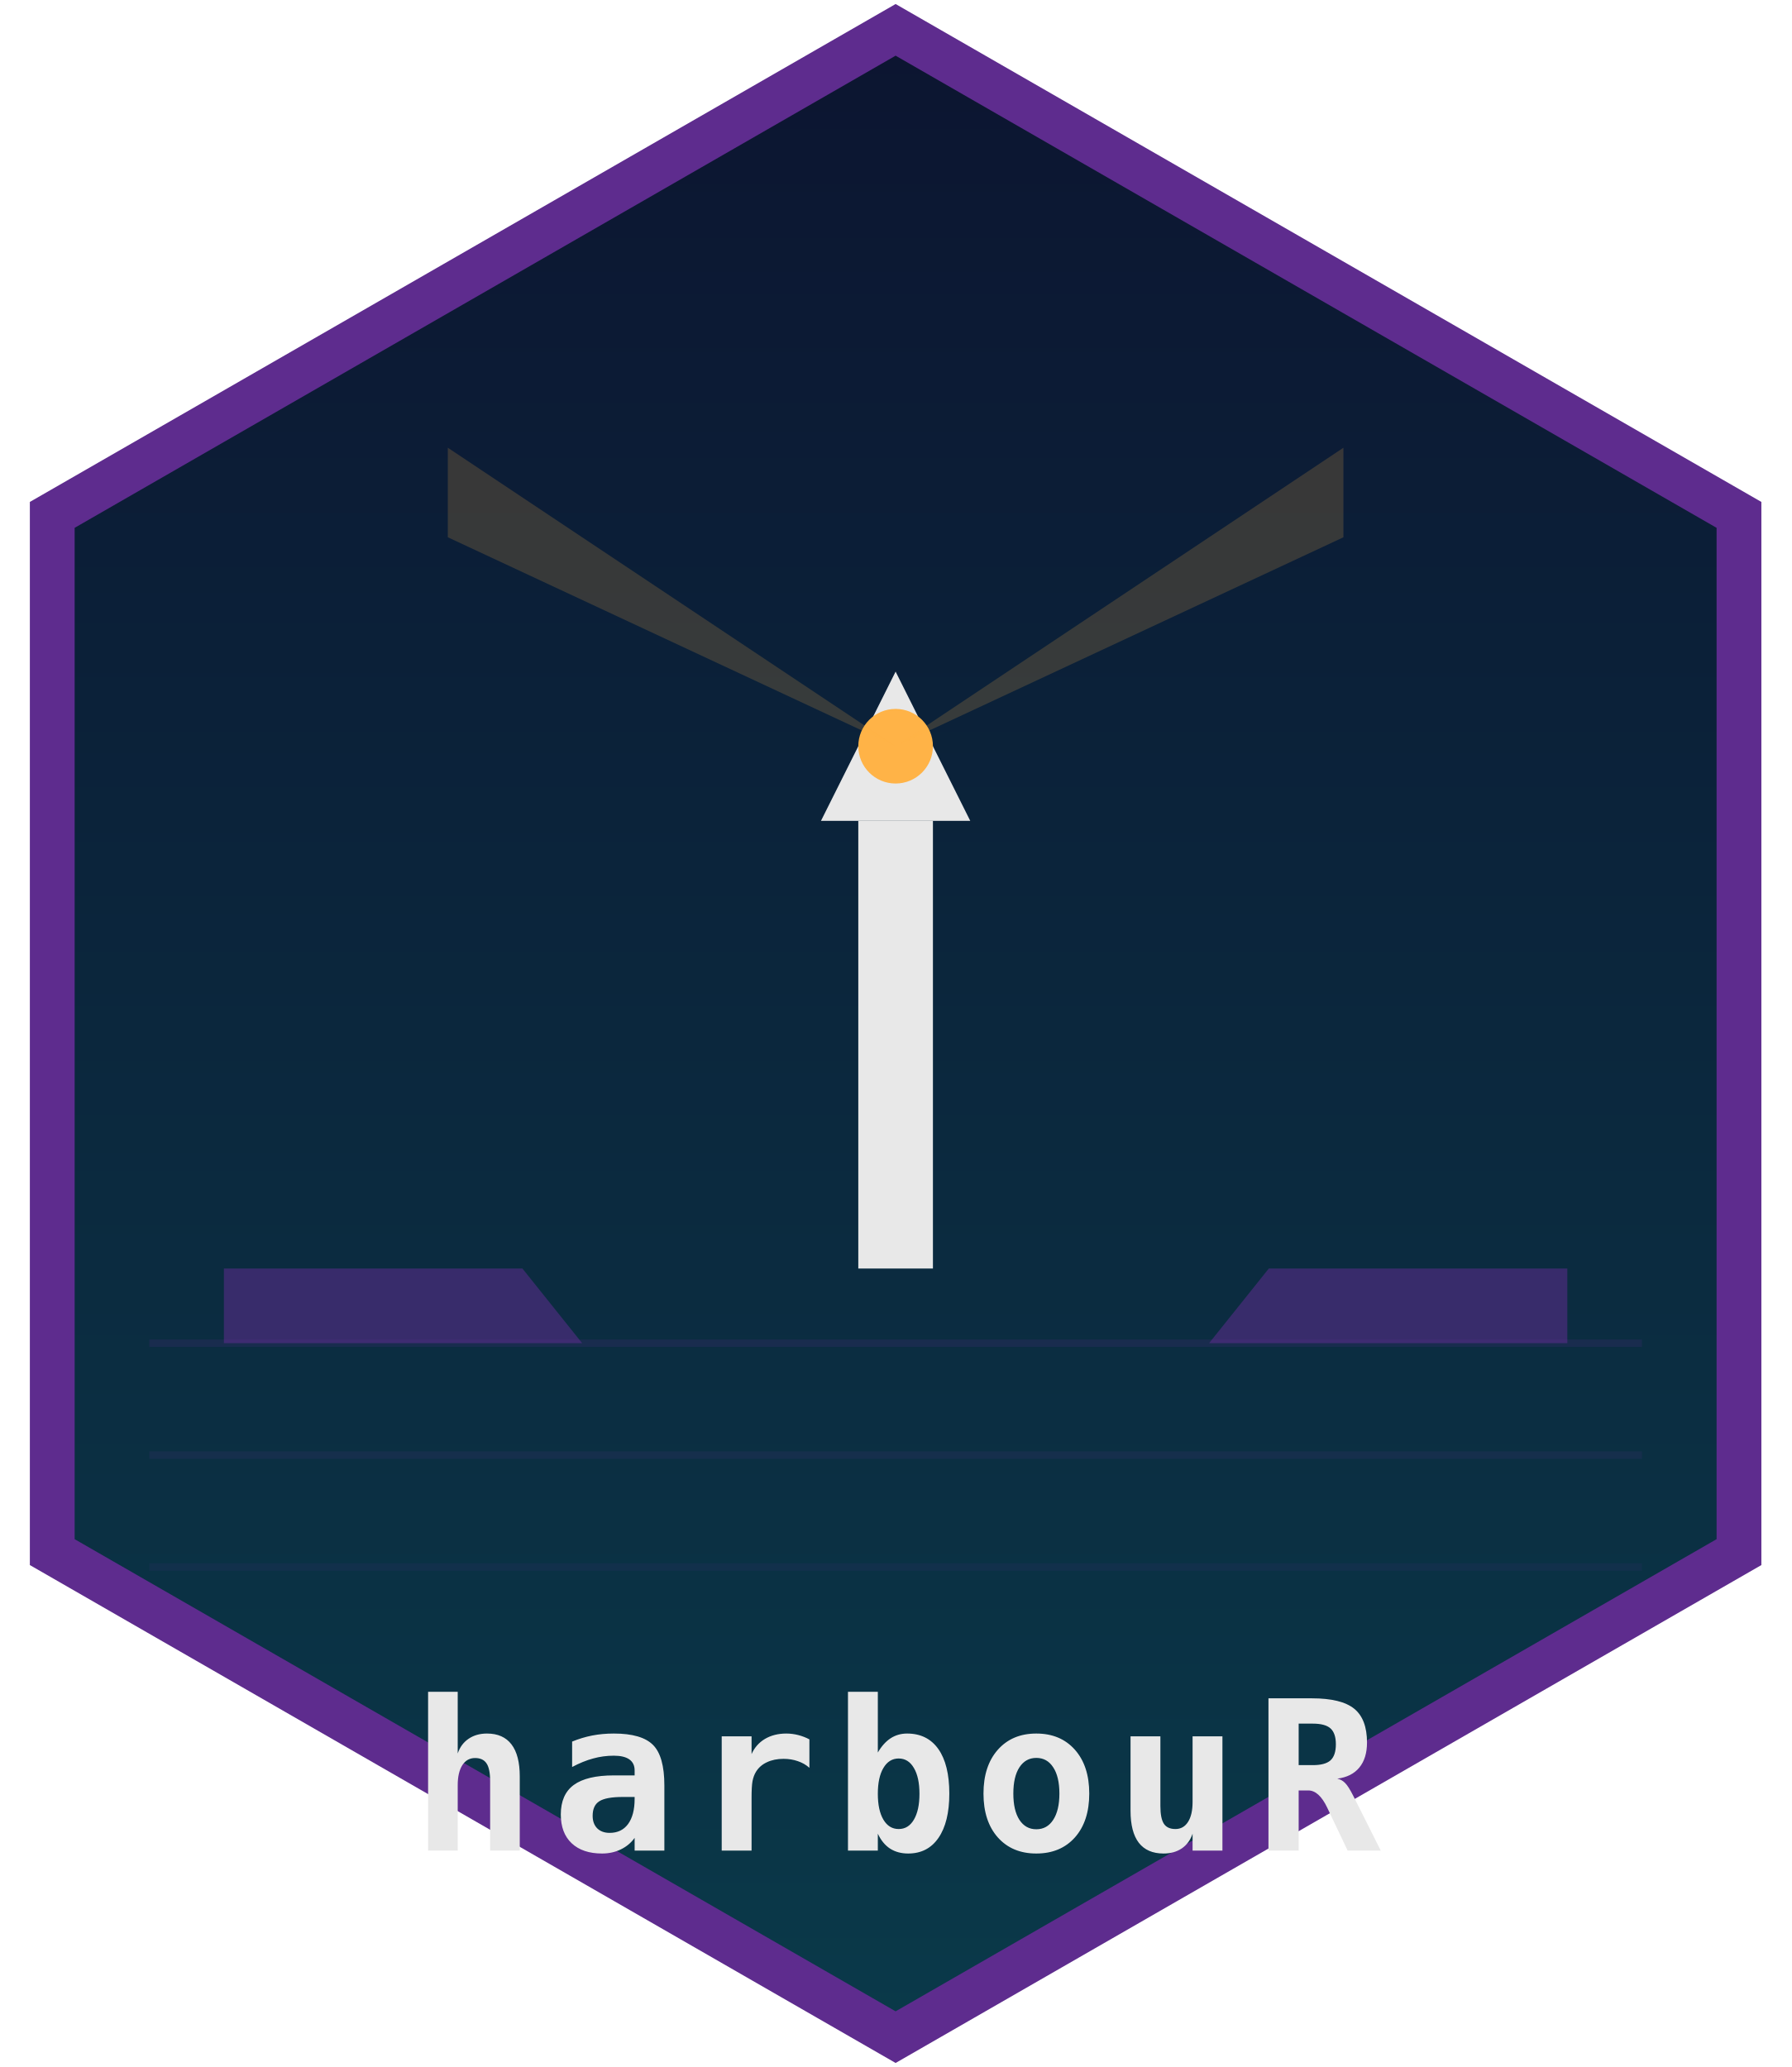
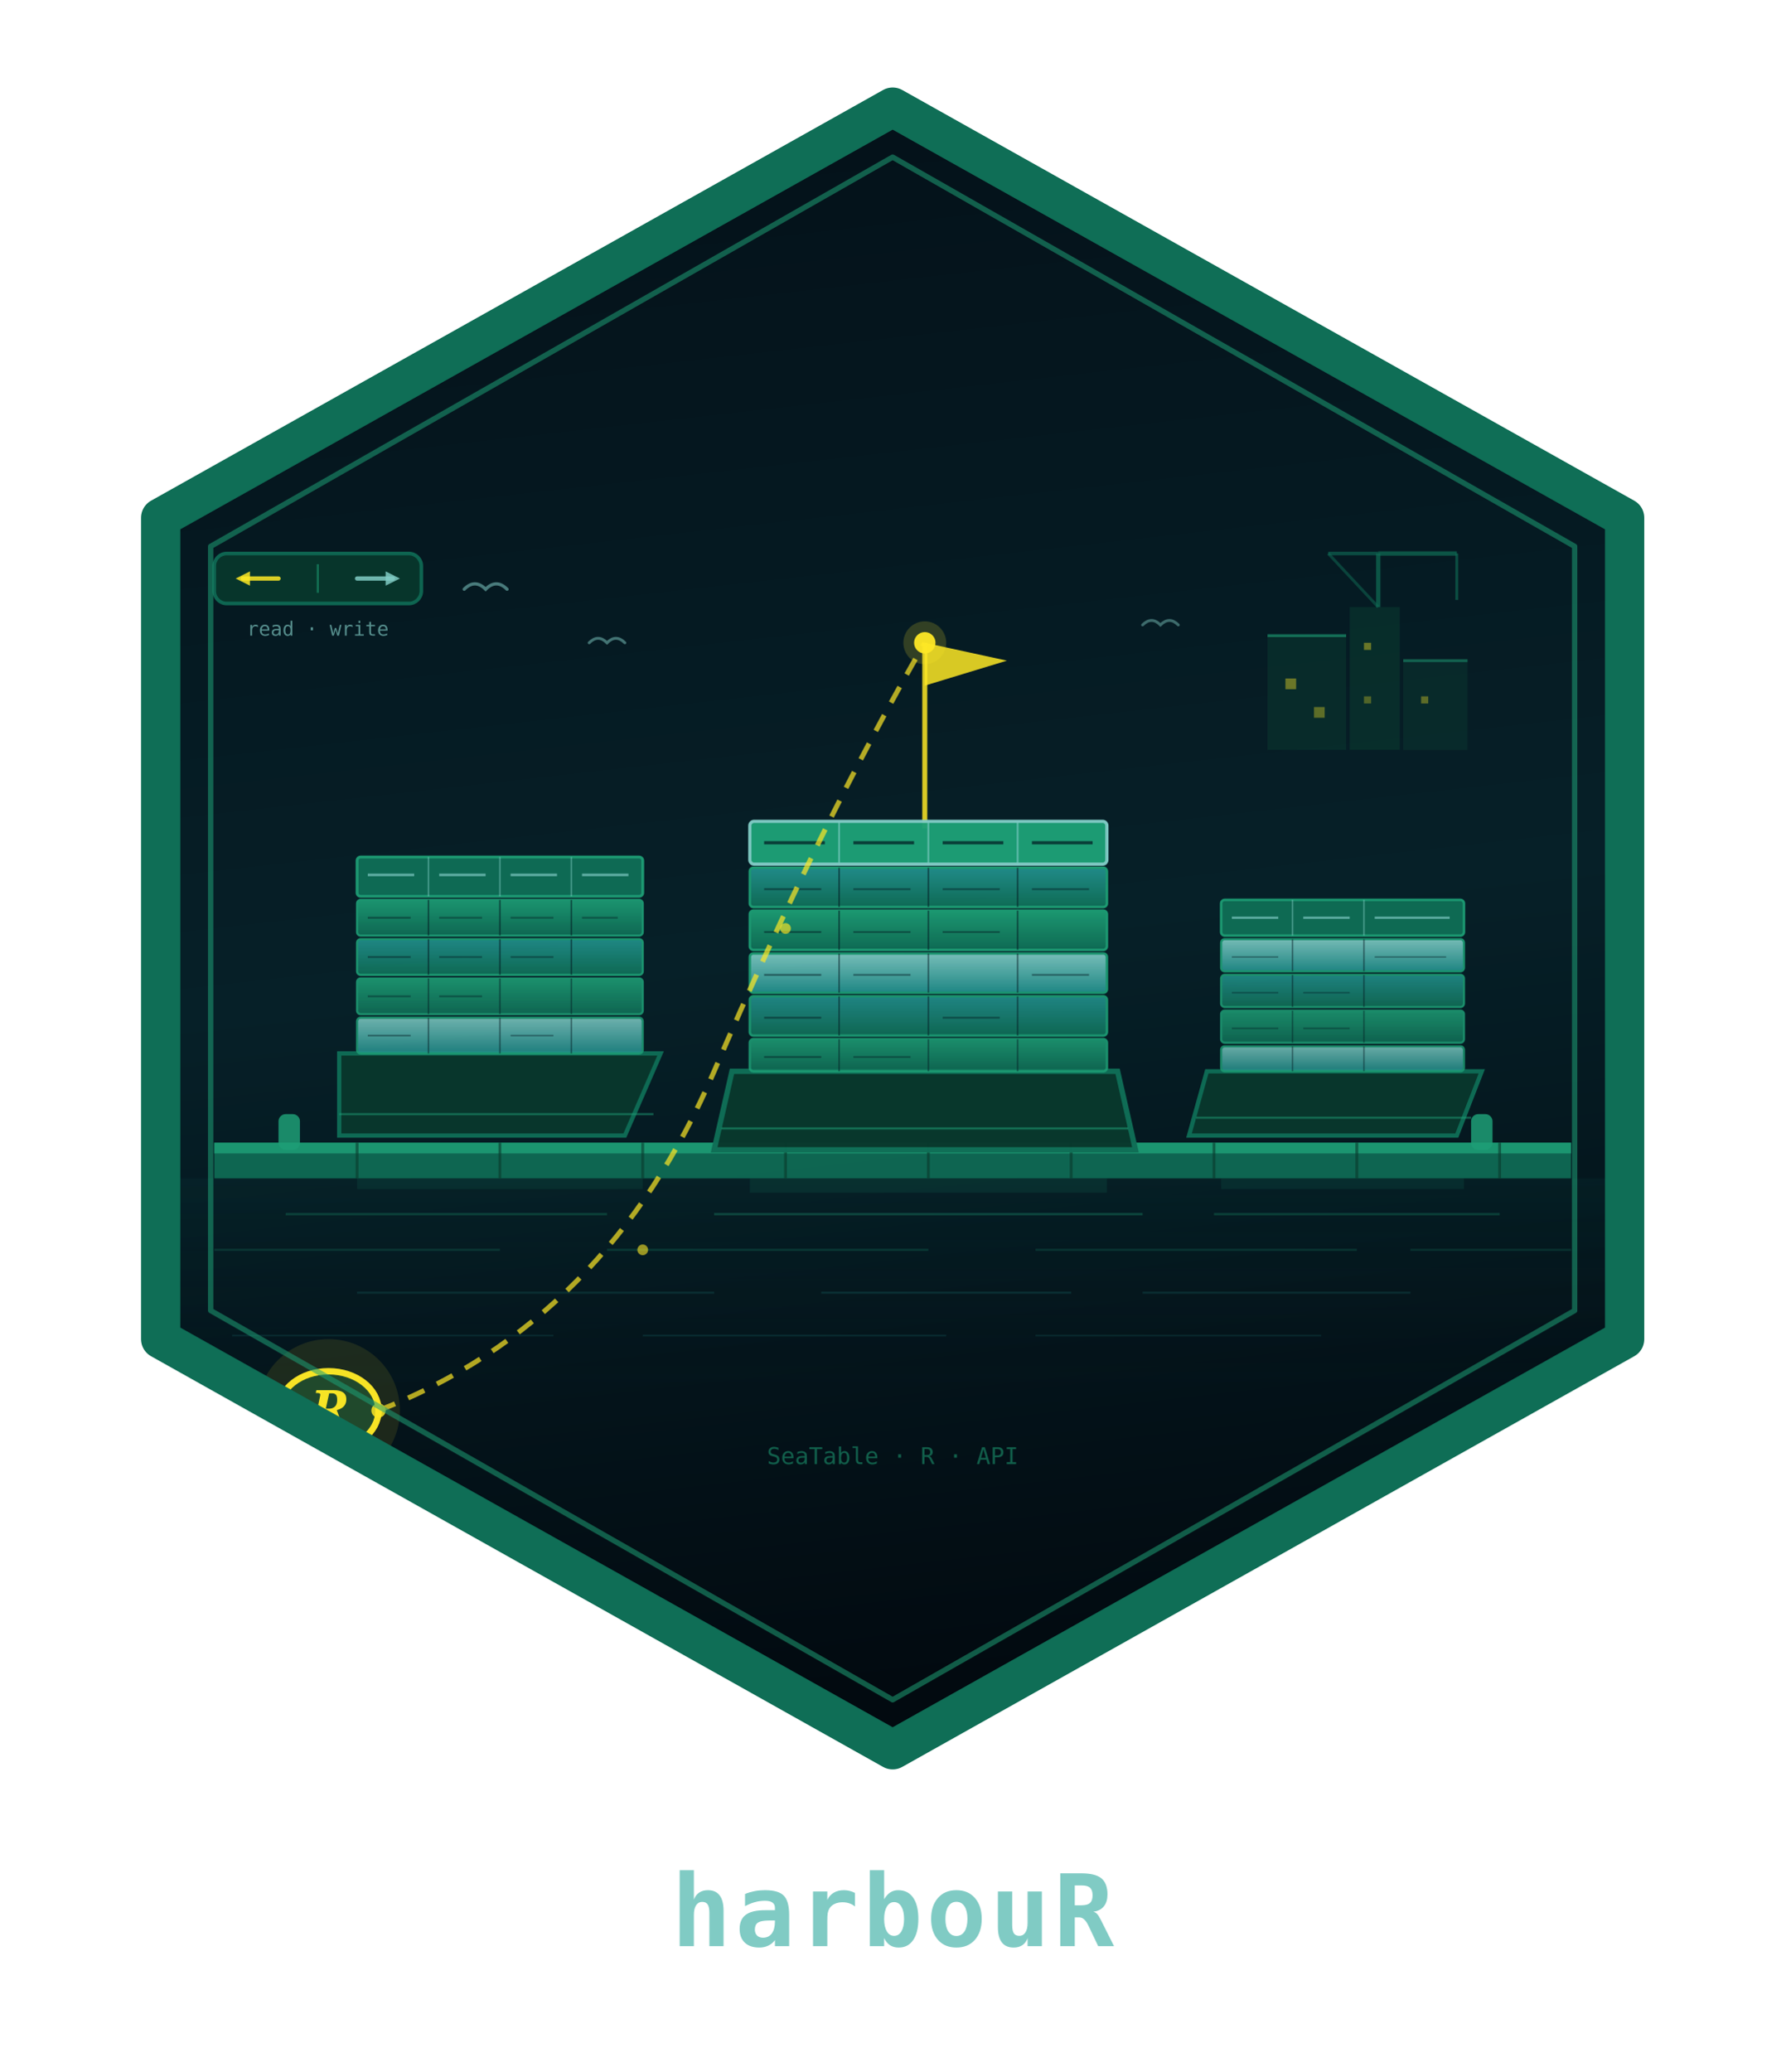
- <svg xmlns="http://www.w3.org/2000/svg" viewBox="0 0 240 277" width="240" height="277">
+ <svg xmlns="http://www.w3.org/2000/svg" width="500" height="580" viewBox="0 0 500 580">
  <defs>
-     <clipPath id="hex">
-       <polygon points="120,4 233,69 233,208 120,273 7,208 7,69" />
+     <linearGradient id="bgharbour" x1="0" y1="0" x2="0.1" y2="1">
+       <stop offset="0%" stop-color="#041018" />
+       <stop offset="55%" stop-color="#062028" />
+       <stop offset="100%" stop-color="#020a10" />
+     </linearGradient>
+     <linearGradient id="water" x1="0" y1="0" x2="0" y2="1">
+       <stop offset="0%" stop-color="#0a3a3a" stop-opacity="0.3" />
+       <stop offset="100%" stop-color="#021820" stop-opacity="0" />
+     </linearGradient>
+     <linearGradient id="rowA" x1="0" y1="0" x2="0" y2="1">
+       <stop offset="0%" stop-color="#1D9E75" />
+       <stop offset="100%" stop-color="#0F6E56" />
+     </linearGradient>
+     <linearGradient id="rowB" x1="0" y1="0" x2="0" y2="1">
+       <stop offset="0%" stop-color="#21908C" />
+       <stop offset="100%" stop-color="#0F6E56" />
+     </linearGradient>
+     <linearGradient id="rowC" x1="0" y1="0" x2="0" y2="1">
+       <stop offset="0%" stop-color="#80CBC4" />
+       <stop offset="100%" stop-color="#21908C" />
+     </linearGradient>
+     <linearGradient id="skyline" x1="0" y1="0" x2="0" y2="1">
+       <stop offset="0%" stop-color="#0F6E56" stop-opacity="0" />
+       <stop offset="100%" stop-color="#0F6E56" stop-opacity="0.4" />
+     </linearGradient>
+     <clipPath id="hexharbour">
+       <polygon points="250,30 455,145 455,375 250,490 45,375 45,145" />
    </clipPath>
-     <linearGradient id="bg" x1="0" y1="0" x2="0" y2="1">
-       <stop offset="0" stop-color="#0c1430" />
-       <stop offset="1" stop-color="#0a3a4a" />
-     </linearGradient>
  </defs>
-   <g clip-path="url(#hex)">
-     <rect x="0" y="0" width="240" height="277" fill="url(#bg)" />
-     <line x1="20" y1="180" x2="220" y2="180" stroke="#5E2C8E" stroke-opacity="0.18" stroke-width="1" />
-     <line x1="20" y1="195" x2="220" y2="195" stroke="#5E2C8E" stroke-opacity="0.14" stroke-width="1" />
-     <line x1="20" y1="210" x2="220" y2="210" stroke="#5E2C8E" stroke-opacity="0.10" stroke-width="1" />
-     <path d="M30,170 L70,170 L78,180 L30,180 Z" fill="#5E2C8E" fill-opacity="0.55" />
-     <path d="M210,170 L170,170 L162,180 L210,180 Z" fill="#5E2C8E" fill-opacity="0.55" />
-     <rect x="115" y="110" width="10" height="60" fill="#e8e8e8" />
-     <polygon points="120,90 110,110 130,110" fill="#e8e8e8" />
-     <circle cx="120" cy="100" r="5" fill="#ffb347" />
-     <path d="M120,100 L60,60 L60,72 Z" fill="#ffb347" fill-opacity="0.18" />
-     <path d="M120,100 L180,60 L180,72 Z" fill="#ffb347" fill-opacity="0.18" />
+   <polygon points="250,30 455,145 455,375 250,490 45,375 45,145" fill="url(#bgharbour)" />
+   <g clip-path="url(#hexharbour)">
+     <rect x="355" y="178" width="22" height="32" fill="#0a3a30" opacity="0.5" />
+     <rect x="378" y="170" width="14" height="40" fill="#0a3a30" opacity="0.55" />
+     <rect x="393" y="185" width="18" height="25" fill="#0a3a30" opacity="0.45" />
+     <line x1="386" y1="170" x2="386" y2="155" stroke="#0F6E56" stroke-width="1.2" opacity="0.7" />
+     <line x1="386" y1="155" x2="408" y2="155" stroke="#0F6E56" stroke-width="1.2" opacity="0.7" />
+     <line x1="408" y1="155" x2="408" y2="168" stroke="#0F6E56" stroke-width="0.8" opacity="0.6" />
+     <line x1="386" y1="155" x2="372" y2="155" stroke="#0F6E56" stroke-width="1" opacity="0.6" />
+     <line x1="372" y1="155" x2="386" y2="170" stroke="#0F6E56" stroke-width="0.8" opacity="0.5" />
+     <line x1="355" y1="178" x2="377" y2="178" stroke="#1D9E75" stroke-width="0.8" opacity="0.6" />
+     <line x1="393" y1="185" x2="411" y2="185" stroke="#1D9E75" stroke-width="0.8" opacity="0.5" />
+     <rect x="360" y="190" width="3" height="3" fill="#FDE725" opacity="0.4" />
+     <rect x="368" y="198" width="3" height="3" fill="#FDE725" opacity="0.35" />
+     <rect x="382" y="180" width="2" height="2" fill="#FDE725" opacity="0.4" />
+     <rect x="382" y="195" width="2" height="2" fill="#FDE725" opacity="0.3" />
+     <rect x="398" y="195" width="2" height="2" fill="#FDE725" opacity="0.35" />
+     <rect x="60" y="320" width="380" height="10" fill="#0F6E56" opacity="0.9" />
+     <rect x="60" y="320" width="380" height="3" fill="#1D9E75" opacity="0.85" />
+     <line x1="100" y1="320" x2="100" y2="330" stroke="#08382C" stroke-width="0.8" opacity="0.6" />
+     <line x1="140" y1="320" x2="140" y2="330" stroke="#08382C" stroke-width="0.8" opacity="0.6" />
+     <line x1="180" y1="320" x2="180" y2="330" stroke="#08382C" stroke-width="0.8" opacity="0.6" />
+     <line x1="220" y1="320" x2="220" y2="330" stroke="#08382C" stroke-width="0.8" opacity="0.6" />
+     <line x1="260" y1="320" x2="260" y2="330" stroke="#08382C" stroke-width="0.8" opacity="0.6" />
+     <line x1="300" y1="320" x2="300" y2="330" stroke="#08382C" stroke-width="0.8" opacity="0.6" />
+     <line x1="340" y1="320" x2="340" y2="330" stroke="#08382C" stroke-width="0.8" opacity="0.6" />
+     <line x1="380" y1="320" x2="380" y2="330" stroke="#08382C" stroke-width="0.8" opacity="0.6" />
+     <line x1="420" y1="320" x2="420" y2="330" stroke="#08382C" stroke-width="0.8" opacity="0.6" />
+     <rect x="78" y="312" width="6" height="10" rx="2" fill="#1D9E75" opacity="0.85" />
+     <rect x="412" y="312" width="6" height="10" rx="2" fill="#1D9E75" opacity="0.85" />
+     <path d="M 95,295 L 95,318 L 175,318 L 185,295 Z" fill="#08382C" stroke="#0F6E56" stroke-width="1.2" opacity="0.95" />
+     <line x1="95" y1="312" x2="183" y2="312" stroke="#1D9E75" stroke-width="0.6" opacity="0.5" />
+     <rect x="100" y="240" width="80" height="11" rx="1" fill="#0F6E56" stroke="#1D9E75" stroke-width="0.8" opacity="0.95" />
+     <line x1="120" y1="240" x2="120" y2="251" stroke="#80CBC4" stroke-width="0.4" opacity="0.5" />
+     <line x1="140" y1="240" x2="140" y2="251" stroke="#80CBC4" stroke-width="0.4" opacity="0.5" />
+     <line x1="160" y1="240" x2="160" y2="251" stroke="#80CBC4" stroke-width="0.4" opacity="0.5" />
+     <line x1="103" y1="245" x2="116" y2="245" stroke="#80CBC4" stroke-width="0.7" opacity="0.7" />
+     <line x1="123" y1="245" x2="136" y2="245" stroke="#80CBC4" stroke-width="0.7" opacity="0.7" />
+     <line x1="143" y1="245" x2="156" y2="245" stroke="#80CBC4" stroke-width="0.7" opacity="0.7" />
+     <line x1="163" y1="245" x2="176" y2="245" stroke="#80CBC4" stroke-width="0.7" opacity="0.7" />
+     <rect x="100" y="252" width="80" height="10" rx="1" fill="url(#rowA)" stroke="#1D9E75" stroke-width="0.6" opacity="0.92" />
+     <line x1="120" y1="252" x2="120" y2="262" stroke="#021820" stroke-width="0.4" opacity="0.6" />
+     <line x1="140" y1="252" x2="140" y2="262" stroke="#021820" stroke-width="0.4" opacity="0.6" />
+     <line x1="160" y1="252" x2="160" y2="262" stroke="#021820" stroke-width="0.4" opacity="0.6" />
+     <line x1="103" y1="257" x2="115" y2="257" stroke="#021820" stroke-width="0.5" opacity="0.45" />
+     <line x1="123" y1="257" x2="135" y2="257" stroke="#021820" stroke-width="0.5" opacity="0.4" />
+     <line x1="143" y1="257" x2="155" y2="257" stroke="#021820" stroke-width="0.5" opacity="0.4" />
+     <line x1="163" y1="257" x2="173" y2="257" stroke="#021820" stroke-width="0.5" opacity="0.4" />
+     <rect x="100" y="263" width="80" height="10" rx="1" fill="url(#rowB)" stroke="#1D9E75" stroke-width="0.6" opacity="0.92" />
+     <line x1="120" y1="263" x2="120" y2="273" stroke="#021820" stroke-width="0.4" opacity="0.6" />
+     <line x1="140" y1="263" x2="140" y2="273" stroke="#021820" stroke-width="0.4" opacity="0.6" />
+     <line x1="160" y1="263" x2="160" y2="273" stroke="#021820" stroke-width="0.4" opacity="0.6" />
+     <line x1="103" y1="268" x2="115" y2="268" stroke="#021820" stroke-width="0.5" opacity="0.45" />
+     <line x1="123" y1="268" x2="135" y2="268" stroke="#021820" stroke-width="0.5" opacity="0.4" />
+     <line x1="143" y1="268" x2="155" y2="268" stroke="#021820" stroke-width="0.5" opacity="0.4" />
+     <rect x="100" y="274" width="80" height="10" rx="1" fill="url(#rowA)" stroke="#1D9E75" stroke-width="0.6" opacity="0.88" />
+     <line x1="120" y1="274" x2="120" y2="284" stroke="#021820" stroke-width="0.4" opacity="0.5" />
+     <line x1="140" y1="274" x2="140" y2="284" stroke="#021820" stroke-width="0.4" opacity="0.5" />
+     <line x1="160" y1="274" x2="160" y2="284" stroke="#021820" stroke-width="0.4" opacity="0.5" />
+     <line x1="103" y1="279" x2="115" y2="279" stroke="#021820" stroke-width="0.5" opacity="0.4" />
+     <line x1="123" y1="279" x2="135" y2="279" stroke="#021820" stroke-width="0.5" opacity="0.4" />
+     <rect x="100" y="285" width="80" height="10" rx="1" fill="url(#rowC)" stroke="#1D9E75" stroke-width="0.6" opacity="0.85" />
+     <line x1="120" y1="285" x2="120" y2="295" stroke="#021820" stroke-width="0.4" opacity="0.5" />
+     <line x1="140" y1="285" x2="140" y2="295" stroke="#021820" stroke-width="0.4" opacity="0.5" />
+     <line x1="160" y1="285" x2="160" y2="295" stroke="#021820" stroke-width="0.4" opacity="0.5" />
+     <line x1="103" y1="290" x2="115" y2="290" stroke="#021820" stroke-width="0.5" opacity="0.4" />
+     <line x1="143" y1="290" x2="155" y2="290" stroke="#021820" stroke-width="0.5" opacity="0.35" />
+     <path d="M 205,300 L 200,322 L 318,322 L 313,300 Z" fill="#08382C" stroke="#0F6E56" stroke-width="1.5" opacity="0.97" />
+     <line x1="202" y1="316" x2="316" y2="316" stroke="#1D9E75" stroke-width="0.6" opacity="0.55" />
+     <line x1="259" y1="232" x2="259" y2="180" stroke="#FDE725" stroke-width="1.4" opacity="0.85" />
+     <polygon points="259,180 282,185 259,192" fill="#FDE725" opacity="0.85" />
+     <circle cx="259" cy="180" r="3" fill="#FDE725" opacity="0.95" />
+     <circle cx="259" cy="180" r="6" fill="#FDE725" opacity="0.18" />
+     <rect x="210" y="230" width="100" height="12" rx="1.2" fill="#1D9E75" stroke="#80CBC4" stroke-width="0.9" opacity="0.97" />
+     <line x1="235" y1="230" x2="235" y2="242" stroke="#80CBC4" stroke-width="0.5" opacity="0.65" />
+     <line x1="260" y1="230" x2="260" y2="242" stroke="#80CBC4" stroke-width="0.5" opacity="0.65" />
+     <line x1="285" y1="230" x2="285" y2="242" stroke="#80CBC4" stroke-width="0.5" opacity="0.65" />
+     <line x1="214" y1="236" x2="231" y2="236" stroke="#021820" stroke-width="0.9" opacity="0.7" />
+     <line x1="239" y1="236" x2="256" y2="236" stroke="#021820" stroke-width="0.9" opacity="0.7" />
+     <line x1="264" y1="236" x2="281" y2="236" stroke="#021820" stroke-width="0.9" opacity="0.7" />
+     <line x1="289" y1="236" x2="306" y2="236" stroke="#021820" stroke-width="0.9" opacity="0.7" />
+     <g>
+       <rect x="210" y="243" width="100" height="11" rx="1" fill="url(#rowB)" stroke="#1D9E75" stroke-width="0.7" opacity="0.95" />
+       <line x1="235" y1="243" x2="235" y2="254" stroke="#021820" stroke-width="0.4" opacity="0.6" />
+       <line x1="260" y1="243" x2="260" y2="254" stroke="#021820" stroke-width="0.4" opacity="0.6" />
+       <line x1="285" y1="243" x2="285" y2="254" stroke="#021820" stroke-width="0.4" opacity="0.6" />
+       <line x1="214" y1="249" x2="230" y2="249" stroke="#021820" stroke-width="0.5" opacity="0.5" />
+       <line x1="239" y1="249" x2="255" y2="249" stroke="#021820" stroke-width="0.5" opacity="0.45" />
+       <line x1="264" y1="249" x2="280" y2="249" stroke="#021820" stroke-width="0.5" opacity="0.45" />
+       <line x1="289" y1="249" x2="305" y2="249" stroke="#021820" stroke-width="0.5" opacity="0.45" />
+     </g>
+     <g>
+       <rect x="210" y="255" width="100" height="11" rx="1" fill="url(#rowA)" stroke="#1D9E75" stroke-width="0.7" opacity="0.94" />
+       <line x1="235" y1="255" x2="235" y2="266" stroke="#021820" stroke-width="0.4" opacity="0.6" />
+       <line x1="260" y1="255" x2="260" y2="266" stroke="#021820" stroke-width="0.4" opacity="0.6" />
+       <line x1="285" y1="255" x2="285" y2="266" stroke="#021820" stroke-width="0.4" opacity="0.6" />
+       <line x1="214" y1="261" x2="230" y2="261" stroke="#021820" stroke-width="0.5" opacity="0.5" />
+       <line x1="239" y1="261" x2="255" y2="261" stroke="#021820" stroke-width="0.5" opacity="0.45" />
+       <line x1="264" y1="261" x2="280" y2="261" stroke="#021820" stroke-width="0.5" opacity="0.45" />
+     </g>
+     <g>
+       <rect x="210" y="267" width="100" height="11" rx="1" fill="url(#rowC)" stroke="#1D9E75" stroke-width="0.7" opacity="0.92" />
+       <line x1="235" y1="267" x2="235" y2="278" stroke="#021820" stroke-width="0.4" opacity="0.55" />
+       <line x1="260" y1="267" x2="260" y2="278" stroke="#021820" stroke-width="0.4" opacity="0.55" />
+       <line x1="285" y1="267" x2="285" y2="278" stroke="#021820" stroke-width="0.4" opacity="0.55" />
+       <line x1="214" y1="273" x2="230" y2="273" stroke="#021820" stroke-width="0.5" opacity="0.5" />
+       <line x1="239" y1="273" x2="255" y2="273" stroke="#021820" stroke-width="0.5" opacity="0.45" />
+       <line x1="289" y1="273" x2="305" y2="273" stroke="#021820" stroke-width="0.5" opacity="0.45" />
+     </g>
+     <g>
+       <rect x="210" y="279" width="100" height="11" rx="1" fill="url(#rowB)" stroke="#1D9E75" stroke-width="0.7" opacity="0.9" />
+       <line x1="235" y1="279" x2="235" y2="290" stroke="#021820" stroke-width="0.4" opacity="0.55" />
+       <line x1="260" y1="279" x2="260" y2="290" stroke="#021820" stroke-width="0.4" opacity="0.55" />
+       <line x1="285" y1="279" x2="285" y2="290" stroke="#021820" stroke-width="0.4" opacity="0.55" />
+       <line x1="214" y1="285" x2="230" y2="285" stroke="#021820" stroke-width="0.5" opacity="0.5" />
+       <line x1="264" y1="285" x2="280" y2="285" stroke="#021820" stroke-width="0.5" opacity="0.45" />
+     </g>
+     <g>
+       <rect x="210" y="291" width="100" height="9" rx="1" fill="url(#rowA)" stroke="#1D9E75" stroke-width="0.7" opacity="0.87" />
+       <line x1="235" y1="291" x2="235" y2="300" stroke="#021820" stroke-width="0.4" opacity="0.5" />
+       <line x1="260" y1="291" x2="260" y2="300" stroke="#021820" stroke-width="0.4" opacity="0.5" />
+       <line x1="285" y1="291" x2="285" y2="300" stroke="#021820" stroke-width="0.4" opacity="0.5" />
+       <line x1="214" y1="296" x2="230" y2="296" stroke="#021820" stroke-width="0.5" opacity="0.45" />
+       <line x1="239" y1="296" x2="255" y2="296" stroke="#021820" stroke-width="0.5" opacity="0.4" />
+     </g>
+     <path d="M 338,300 L 333,318 L 408,318 L 415,300 Z" fill="#08382C" stroke="#0F6E56" stroke-width="1.2" opacity="0.95" />
+     <line x1="335" y1="313" x2="412" y2="313" stroke="#1D9E75" stroke-width="0.6" opacity="0.5" />
+     <rect x="342" y="252" width="68" height="10" rx="1" fill="#0F6E56" stroke="#1D9E75" stroke-width="0.7" opacity="0.94" />
+     <line x1="362" y1="252" x2="362" y2="262" stroke="#80CBC4" stroke-width="0.4" opacity="0.5" />
+     <line x1="382" y1="252" x2="382" y2="262" stroke="#80CBC4" stroke-width="0.4" opacity="0.5" />
+     <line x1="345" y1="257" x2="358" y2="257" stroke="#80CBC4" stroke-width="0.6" opacity="0.7" />
+     <line x1="365" y1="257" x2="378" y2="257" stroke="#80CBC4" stroke-width="0.6" opacity="0.7" />
+     <line x1="385" y1="257" x2="406" y2="257" stroke="#80CBC4" stroke-width="0.6" opacity="0.7" />
+     <rect x="342" y="263" width="68" height="9" rx="1" fill="url(#rowC)" stroke="#1D9E75" stroke-width="0.6" opacity="0.9" />
+     <line x1="362" y1="263" x2="362" y2="272" stroke="#021820" stroke-width="0.4" opacity="0.5" />
+     <line x1="382" y1="263" x2="382" y2="272" stroke="#021820" stroke-width="0.4" opacity="0.5" />
+     <line x1="345" y1="268" x2="358" y2="268" stroke="#021820" stroke-width="0.4" opacity="0.4" />
+     <line x1="385" y1="268" x2="405" y2="268" stroke="#021820" stroke-width="0.4" opacity="0.4" />
+     <rect x="342" y="273" width="68" height="9" rx="1" fill="url(#rowB)" stroke="#1D9E75" stroke-width="0.6" opacity="0.88" />
+     <line x1="362" y1="273" x2="362" y2="282" stroke="#021820" stroke-width="0.4" opacity="0.5" />
+     <line x1="382" y1="273" x2="382" y2="282" stroke="#021820" stroke-width="0.4" opacity="0.5" />
+     <line x1="345" y1="278" x2="358" y2="278" stroke="#021820" stroke-width="0.4" opacity="0.4" />
+     <line x1="365" y1="278" x2="378" y2="278" stroke="#021820" stroke-width="0.4" opacity="0.4" />
+     <rect x="342" y="283" width="68" height="9" rx="1" fill="url(#rowA)" stroke="#1D9E75" stroke-width="0.6" opacity="0.85" />
+     <line x1="362" y1="283" x2="362" y2="292" stroke="#021820" stroke-width="0.4" opacity="0.45" />
+     <line x1="382" y1="283" x2="382" y2="292" stroke="#021820" stroke-width="0.4" opacity="0.45" />
+     <line x1="345" y1="288" x2="358" y2="288" stroke="#021820" stroke-width="0.4" opacity="0.4" />
+     <line x1="365" y1="288" x2="378" y2="288" stroke="#021820" stroke-width="0.4" opacity="0.4" />
+     <rect x="342" y="293" width="68" height="7" rx="1" fill="url(#rowC)" stroke="#1D9E75" stroke-width="0.6" opacity="0.82" />
+     <line x1="362" y1="293" x2="362" y2="300" stroke="#021820" stroke-width="0.4" opacity="0.45" />
+     <line x1="382" y1="293" x2="382" y2="300" stroke="#021820" stroke-width="0.4" opacity="0.45" />
+     <rect x="45" y="330" width="410" height="60" fill="url(#water)" opacity="0.7" />
+     <line x1="80" y1="340" x2="170" y2="340" stroke="#1D9E75" stroke-width="0.7" opacity="0.25" />
+     <line x1="200" y1="340" x2="320" y2="340" stroke="#1D9E75" stroke-width="0.7" opacity="0.3" />
+     <line x1="340" y1="340" x2="420" y2="340" stroke="#1D9E75" stroke-width="0.7" opacity="0.25" />
+     <line x1="60" y1="350" x2="140" y2="350" stroke="#1D9E75" stroke-width="0.6" opacity="0.2" />
+     <line x1="170" y1="350" x2="260" y2="350" stroke="#1D9E75" stroke-width="0.6" opacity="0.22" />
+     <line x1="290" y1="350" x2="380" y2="350" stroke="#1D9E75" stroke-width="0.6" opacity="0.2" />
+     <line x1="395" y1="350" x2="440" y2="350" stroke="#1D9E75" stroke-width="0.6" opacity="0.18" />
+     <line x1="100" y1="362" x2="200" y2="362" stroke="#21908C" stroke-width="0.6" opacity="0.18" />
+     <line x1="230" y1="362" x2="300" y2="362" stroke="#21908C" stroke-width="0.6" opacity="0.2" />
+     <line x1="320" y1="362" x2="395" y2="362" stroke="#21908C" stroke-width="0.6" opacity="0.18" />
+     <line x1="65" y1="374" x2="155" y2="374" stroke="#21908C" stroke-width="0.5" opacity="0.15" />
+     <line x1="180" y1="374" x2="265" y2="374" stroke="#21908C" stroke-width="0.5" opacity="0.17" />
+     <line x1="290" y1="374" x2="370" y2="374" stroke="#21908C" stroke-width="0.5" opacity="0.15" />
+     <rect x="100" y="330" width="80" height="3" fill="#0F6E56" opacity="0.18" />
+     <rect x="210" y="330" width="100" height="4" fill="#0F6E56" opacity="0.2" />
+     <rect x="342" y="330" width="68" height="3" fill="#0F6E56" opacity="0.18" />
+     <ellipse cx="92" cy="395" rx="14" ry="11" fill="#08382C" stroke="#FDE725" stroke-width="1.8" opacity="0.97" />
+     <text font-family="serif" font-style="italic" font-weight="700" font-size="15" fill="#FDE725" text-anchor="middle" x="92" y="400" opacity="0.97">R</text>
+     <circle cx="92" cy="395" r="20" fill="#FDE725" opacity="0.1" />
+     <path d="M 106,395 Q 170,370 200,300 Q 230,230 259,180" fill="none" stroke="#FDE725" stroke-width="1.4" stroke-dasharray="5 4" opacity="0.7" />
+     <circle cx="106" cy="395" r="2" fill="#FDE725" opacity="0.85" />
+     <circle cx="180" cy="350" r="1.5" fill="#FDE725" opacity="0.6" />
+     <circle cx="220" cy="260" r="1.5" fill="#FDE725" opacity="0.65" />
+     <path d="M 130,165 q 3,-3 6,0 q 3,-3 6,0" fill="none" stroke="#80CBC4" stroke-width="0.9" stroke-linecap="round" opacity="0.55" />
+     <path d="M 165,180 q 2.5,-2.5 5,0 q 2.5,-2.5 5,0" fill="none" stroke="#80CBC4" stroke-width="0.8" stroke-linecap="round" opacity="0.5" />
+     <path d="M 320,175 q 2.5,-2.5 5,0 q 2.5,-2.5 5,0" fill="none" stroke="#80CBC4" stroke-width="0.8" stroke-linecap="round" opacity="0.45" />
+     <rect x="60" y="155" width="58" height="14" rx="3.5" fill="#08382C" stroke="#0F6E56" stroke-width="1" opacity="0.9" />
+     <line x1="68" y1="162" x2="78" y2="162" stroke="#FDE725" stroke-width="1.2" stroke-linecap="round" opacity="0.85" />
+     <polygon points="70,160 66,162 70,164" fill="#FDE725" opacity="0.85" />
+     <line x1="100" y1="162" x2="110" y2="162" stroke="#80CBC4" stroke-width="1.2" stroke-linecap="round" opacity="0.85" />
+     <polygon points="108,160 112,162 108,164" fill="#80CBC4" opacity="0.85" />
+     <line x1="89" y1="158" x2="89" y2="166" stroke="#1D9E75" stroke-width="0.6" opacity="0.55" />
+     <text font-family="monospace" font-size="5.5" fill="#80CBC4" opacity="0.65" text-anchor="middle" x="89" y="178">read · write</text>
+     <text font-family="monospace" font-size="6.5" fill="#1D9E75" opacity="0.55" text-anchor="middle" x="250" y="410">SeaTable · R · API</text>
  </g>
-   <polygon points="120,4 233,69 233,208 120,273 7,208 7,69" fill="none" stroke="#5E2C8E" stroke-width="6" />
-   <text x="120" y="248" text-anchor="middle" font-family="JetBrains Mono, Menlo, monospace" font-size="28" font-weight="600" fill="#e8e8e8" letter-spacing="2">harbouR</text>
+   <polygon points="250,30 455,145 455,375 250,490 45,375 45,145" fill="none" stroke="#0F6E56" stroke-width="11" stroke-linejoin="round" />
+   <polygon points="250,44 441,153 441,367 250,476 59,367 59,153" fill="none" stroke="#1D9E75" stroke-width="1.5" stroke-linejoin="round" opacity="0.55" />
+   <text font-family="monospace" font-weight="700" font-size="28" fill="#80CBC4" text-anchor="middle" x="250" y="545" letter-spacing="1">harbouR</text>
</svg>
